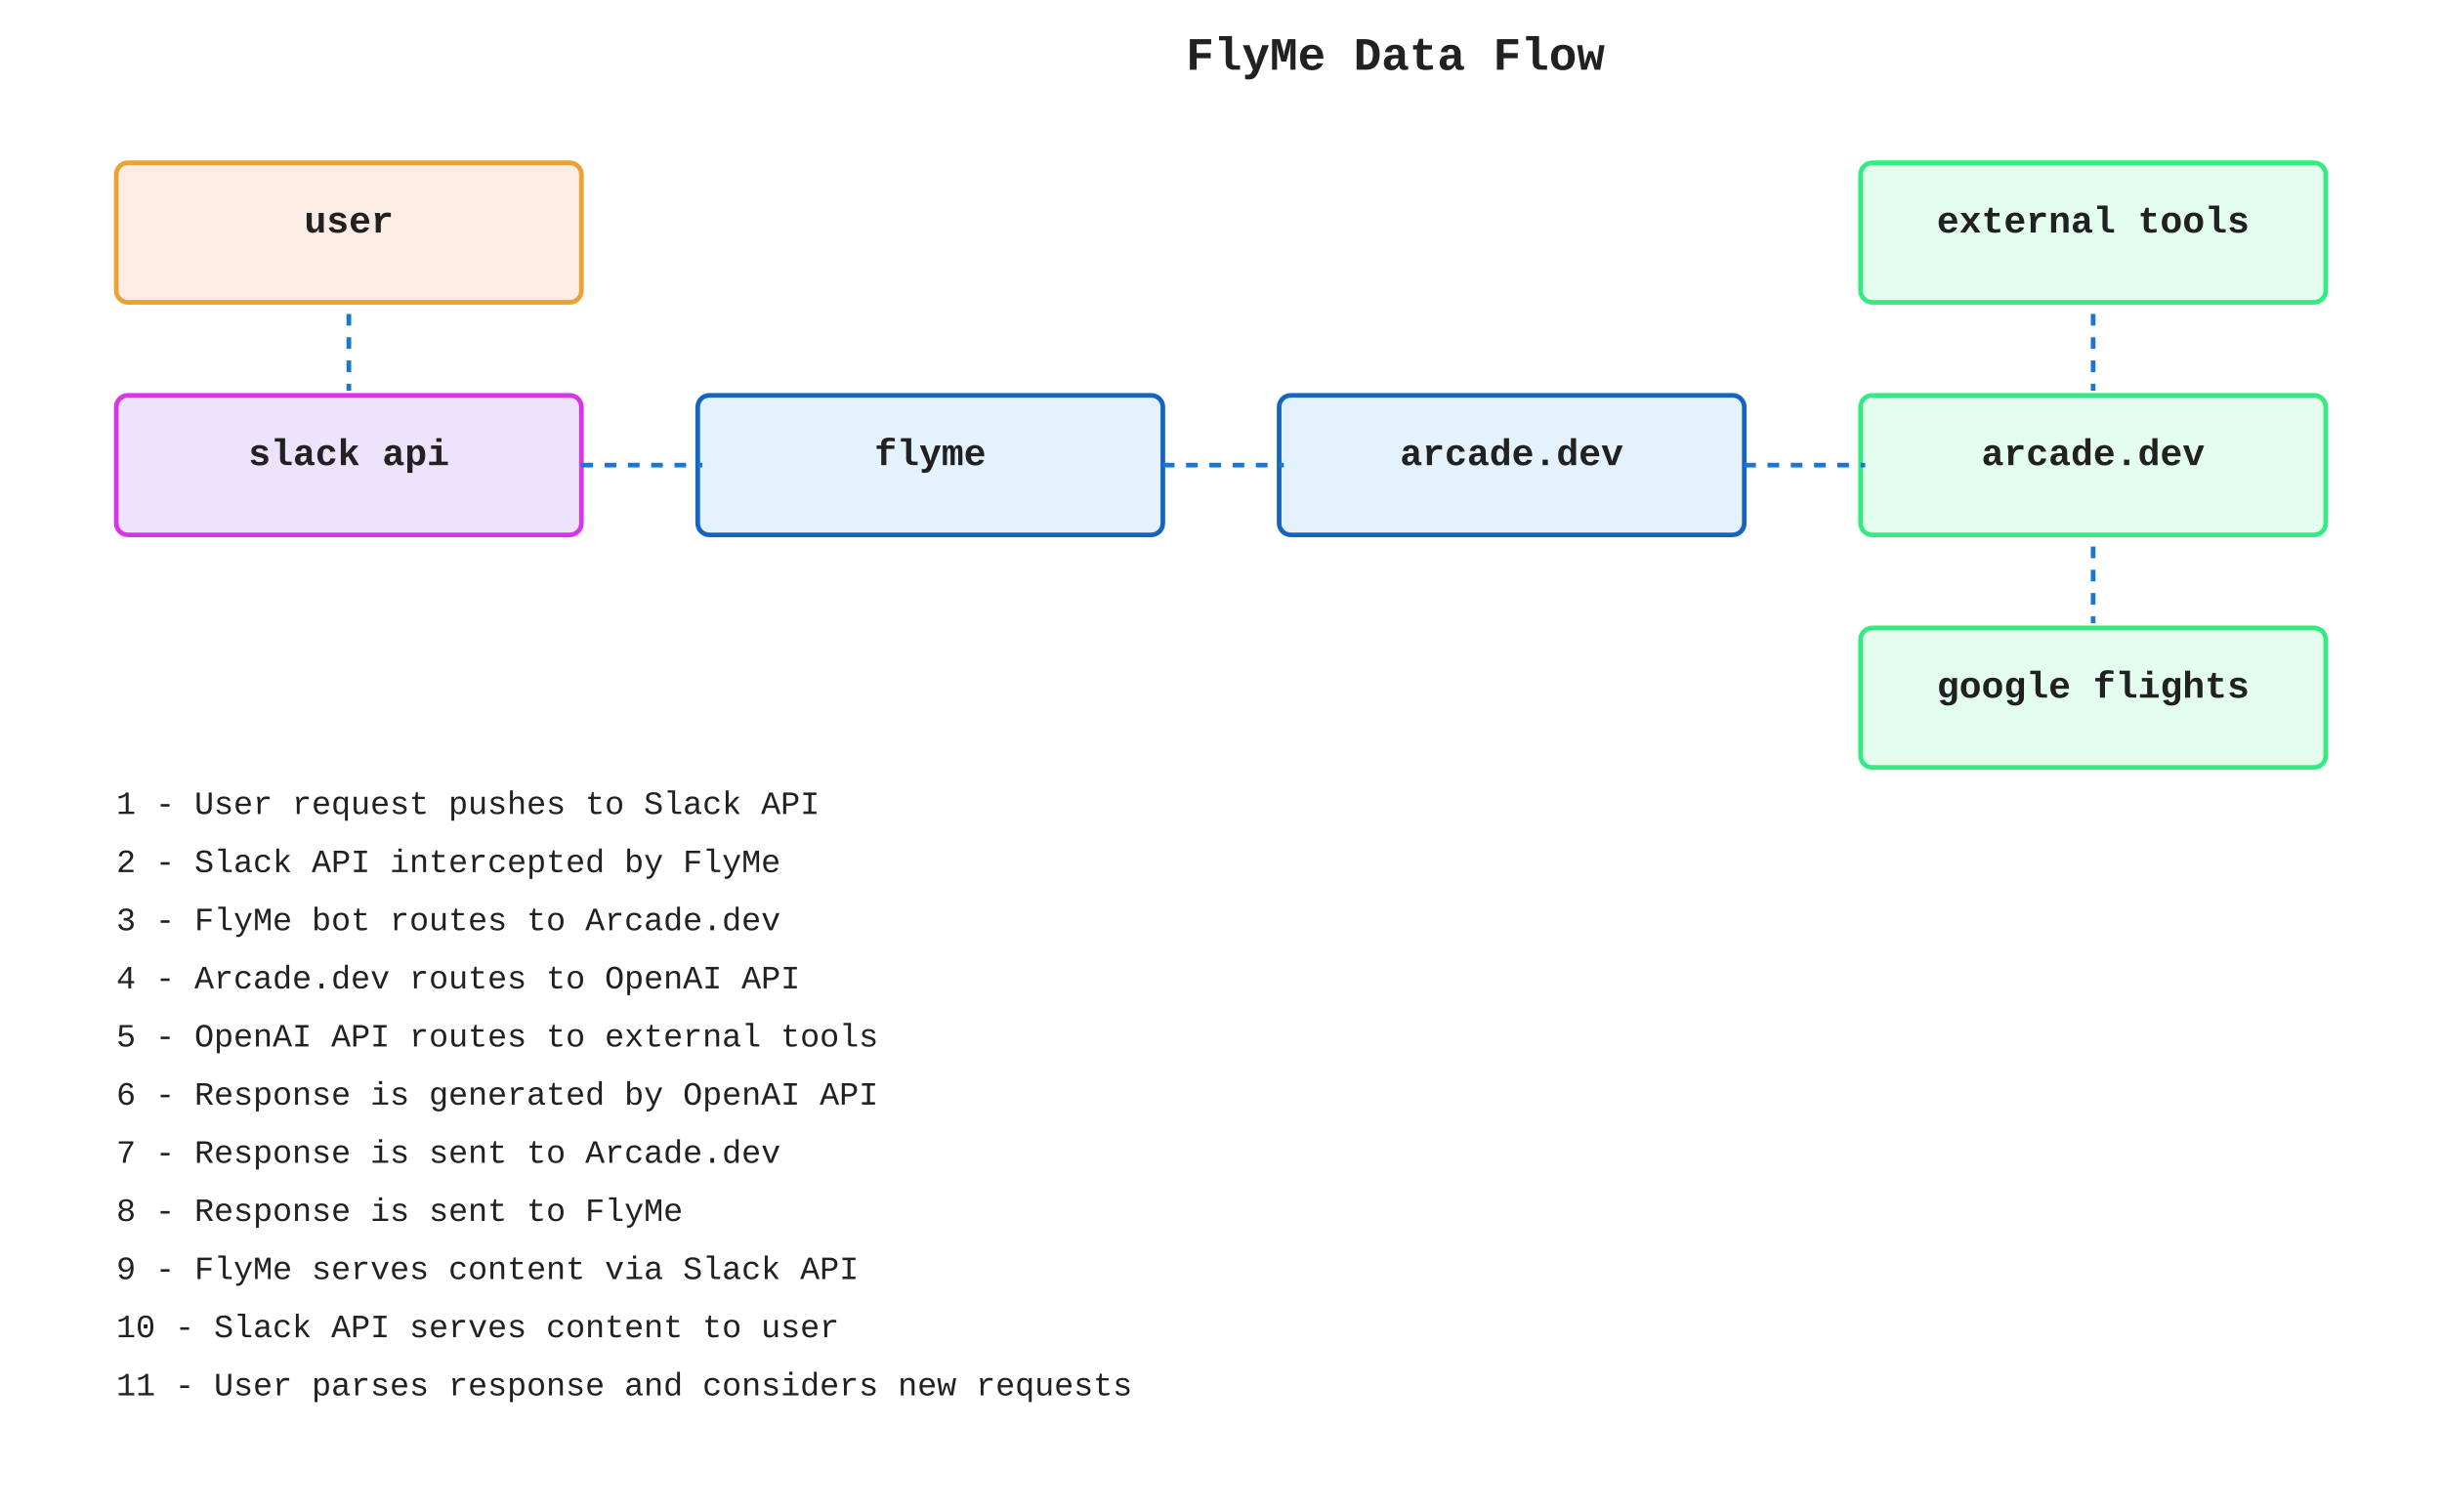
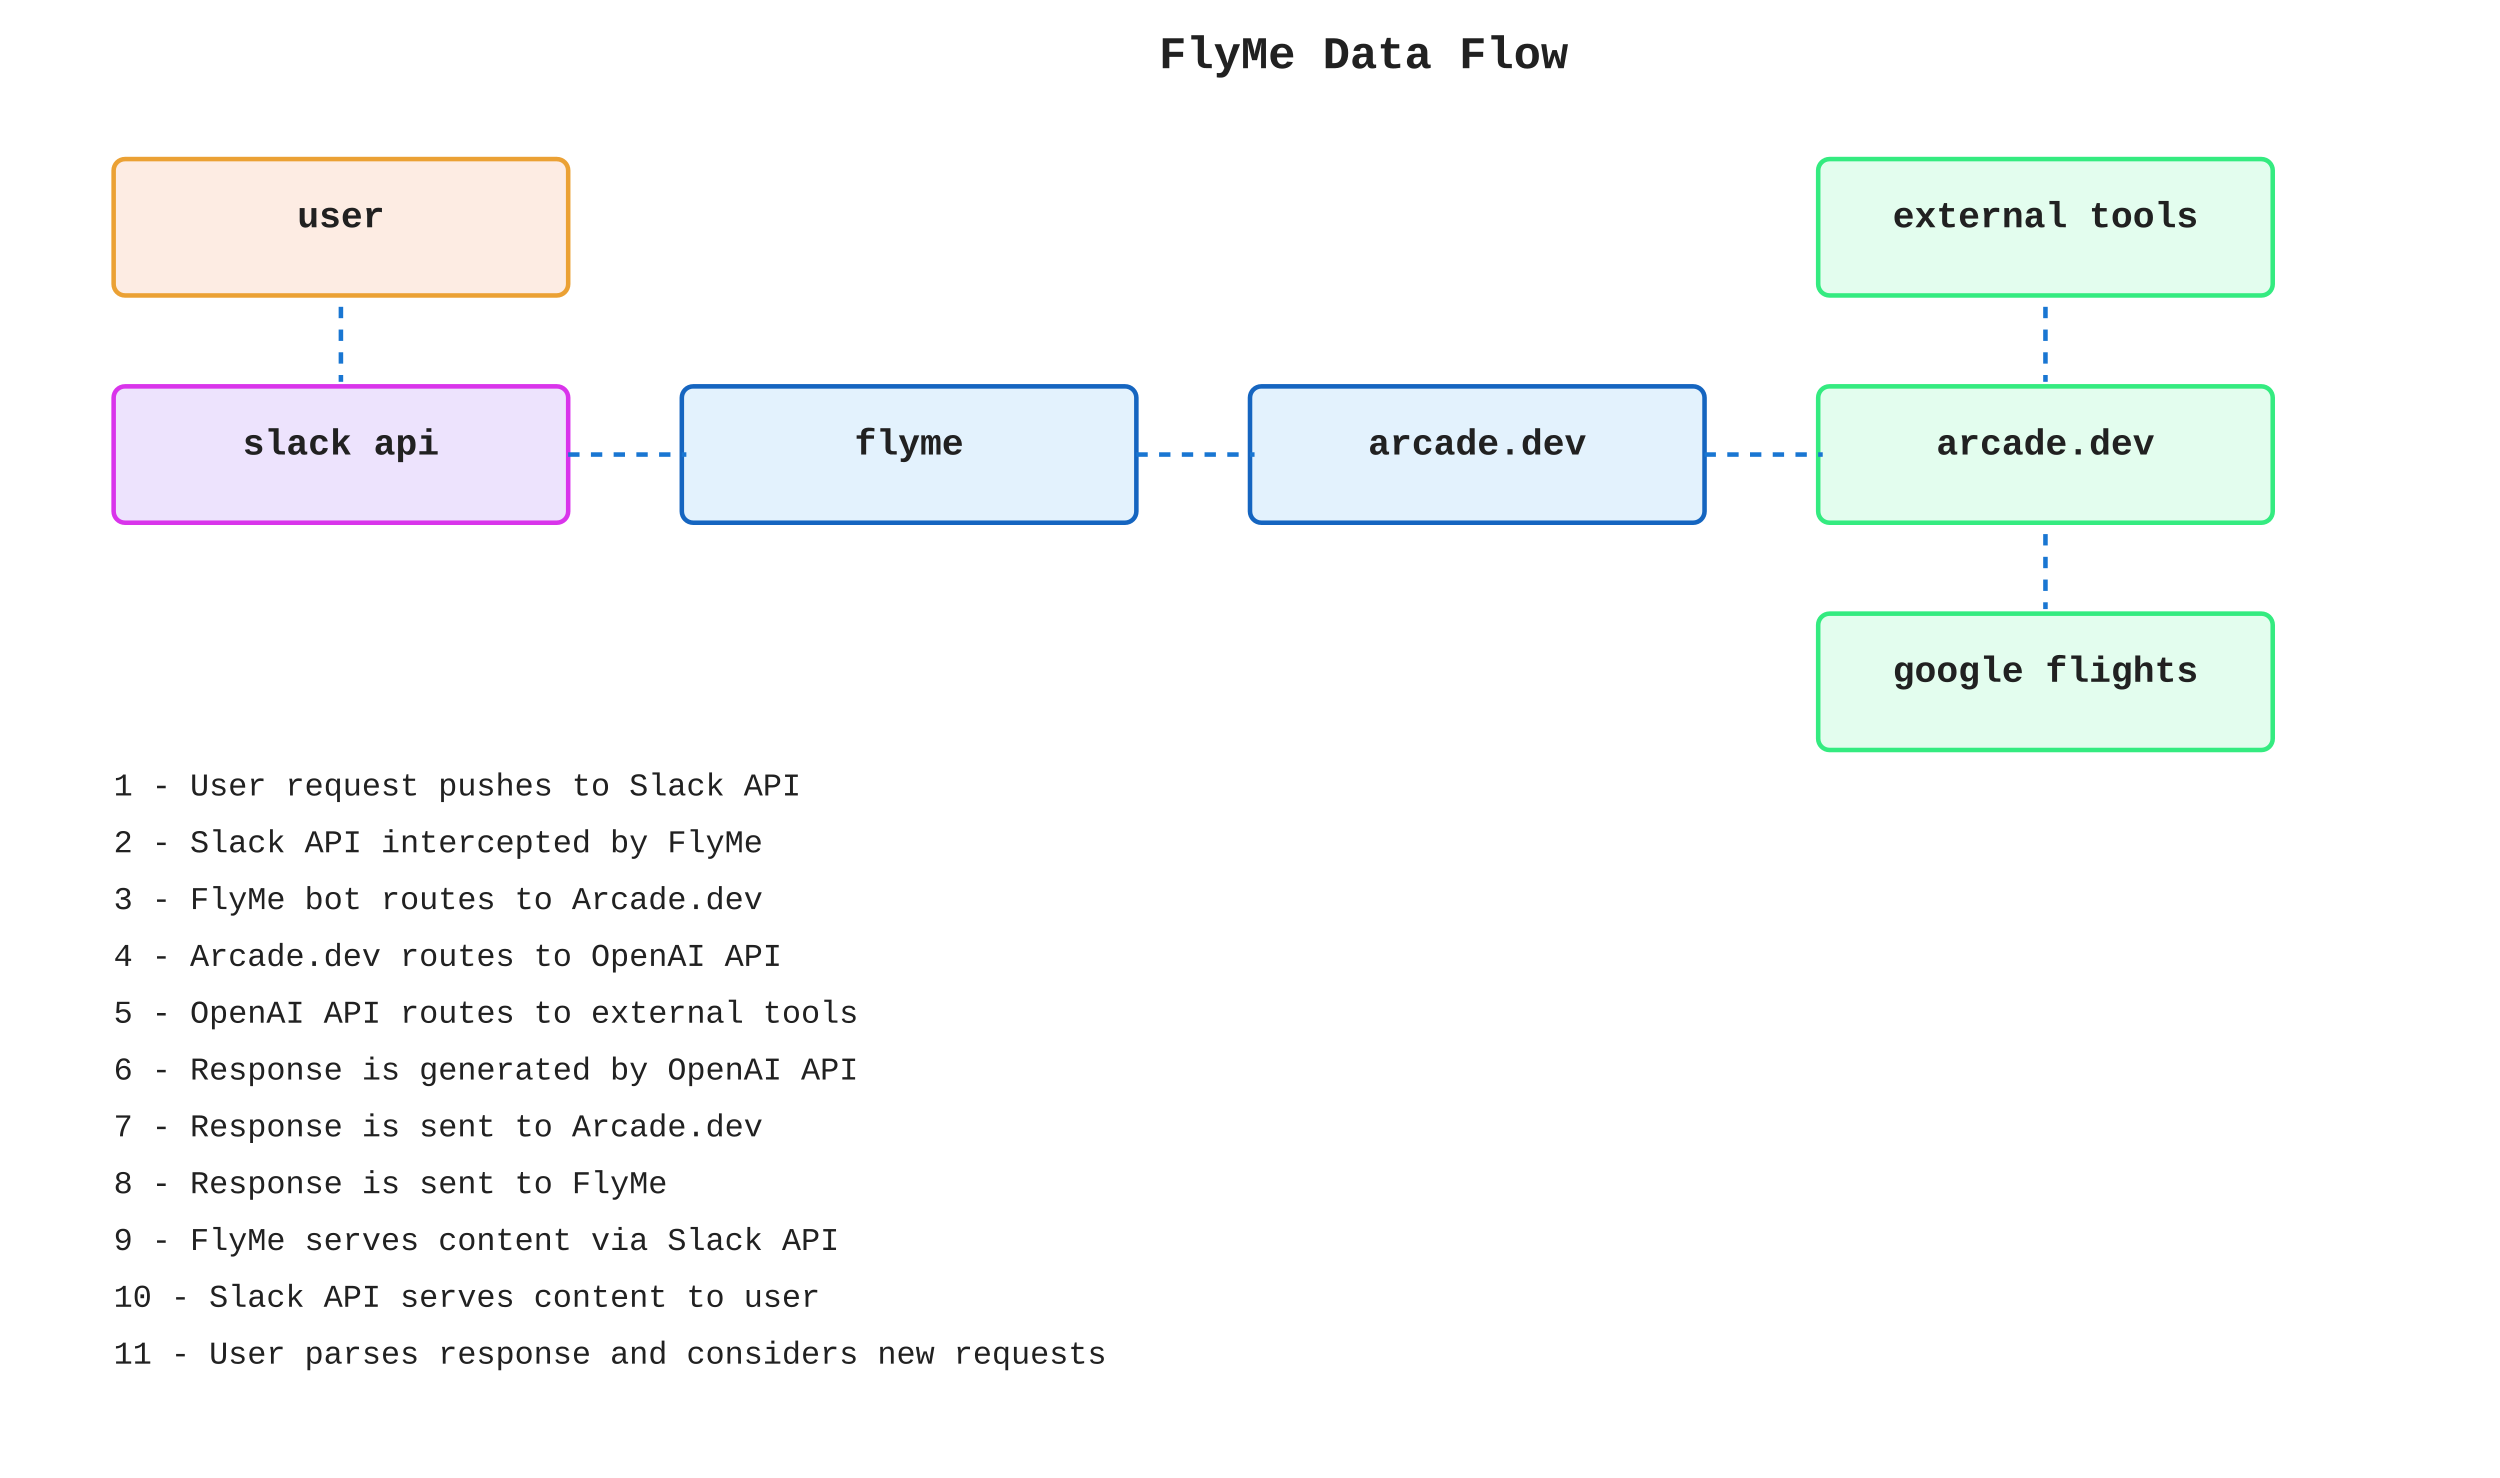
- <svg xmlns="http://www.w3.org/2000/svg" viewBox="0 0 1050 650">
+ <svg xmlns="http://www.w3.org/2000/svg" viewBox="0 0 1100 650">
  <defs>
    <style>
      .starter-box { fill:rgb(253, 236, 227); stroke: #eba134; stroke-width: 2; }
      .ext-box { fill:rgb(227, 253, 238); stroke:rgb(52, 235, 128); stroke-width: 2; }
      .api-box { fill:rgb(237, 227, 253); stroke: #d934eb; stroke-width: 2; }
      .file-box { fill: #e3f2fd; stroke: #1565c0; stroke-width: 2; }
      .config-file { fill: #e8f5e9; stroke: #2e7d32; stroke-width: 2; }
      .entry-file { fill: #fff3e0; stroke: #e65100; stroke-width: 3; }
      .text { font-family: 'Courier New', monospace; font-size: 14px; fill: #212121; }
      .title { font-weight: bold; font-size: 16px; }
      .flow { fill: none; stroke: #424242; stroke-width: 2; marker-end: url(#arrowhead); }
      .import-flow { fill: none; stroke: #1976d2; stroke-width: 2; stroke-dasharray: 5,5; marker-end: url(#arrowhead-blue); }
    </style>
  </defs>
  <text x="600" y="30" class="text" style="font-size: 20px; font-weight: bold; text-anchor: middle;">FlyMe Data Flow</text>
  <rect x="50" y="70" width="200" height="60" class="starter-box" rx="5" />
  <text x="150" y="100" class="text title" text-anchor="middle">user</text>
  <rect x="50" y="170" width="200" height="60" class="api-box" rx="5" />
  <text x="150" y="200" class="text title" text-anchor="middle">slack api</text>
  <rect x="300" y="170" width="200" height="60" class="file-box" rx="5" />
  <text x="400" y="200" class="text title" text-anchor="middle">flyme</text>
  <rect x="550" y="170" width="200" height="60" class="file-box" rx="5" />
  <text x="650" y="200" class="text title" text-anchor="middle">arcade.dev</text>
  <rect x="800" y="70" width="200" height="60" class="ext-box" rx="5" />
  <text x="900" y="100" class="text title" text-anchor="middle">external tools</text>
  <rect x="800" y="170" width="200" height="60" class="ext-box" rx="5" />
  <text x="900" y="200" class="text title" text-anchor="middle">arcade.dev</text>
  <rect x="800" y="270" width="200" height="60" class="ext-box" rx="5" />
  <text x="900" y="300" class="text title" text-anchor="middle">google flights</text>
  <path d="M 150 135 L 150 168" class="import-flow" />
  <path d="M 900 135 L 900 168" class="import-flow" />
  <path d="M 900 235 L 900 268" class="import-flow" />
  <path d="M 250 200 L 302 200" class="import-flow" />
  <path d="M 500 200 L 552 200" class="import-flow" />
  <path d="M 750 200 L 802 200" class="import-flow" />
  <text x="50" y="350" class="text">1 - User request pushes to Slack API</text>
  <text x="50" y="375" class="text">2 - Slack API intercepted by FlyMe</text>
  <text x="50" y="400" class="text">3 - FlyMe bot routes to Arcade.dev</text>
  <text x="50" y="425" class="text">4 - Arcade.dev routes to OpenAI API</text>
  <text x="50" y="450" class="text">5 - OpenAI API routes to external tools</text>
  <text x="50" y="475" class="text">6 - Response is generated by OpenAI API</text>
  <text x="50" y="500" class="text">7 - Response is sent to Arcade.dev</text>
  <text x="50" y="525" class="text">8 - Response is sent to FlyMe</text>
  <text x="50" y="550" class="text">9 - FlyMe serves content via Slack API</text>
  <text x="50" y="575" class="text">10 - Slack API serves content to user</text>
  <text x="50" y="600" class="text">11 - User parses response and considers new requests</text>
</svg>
